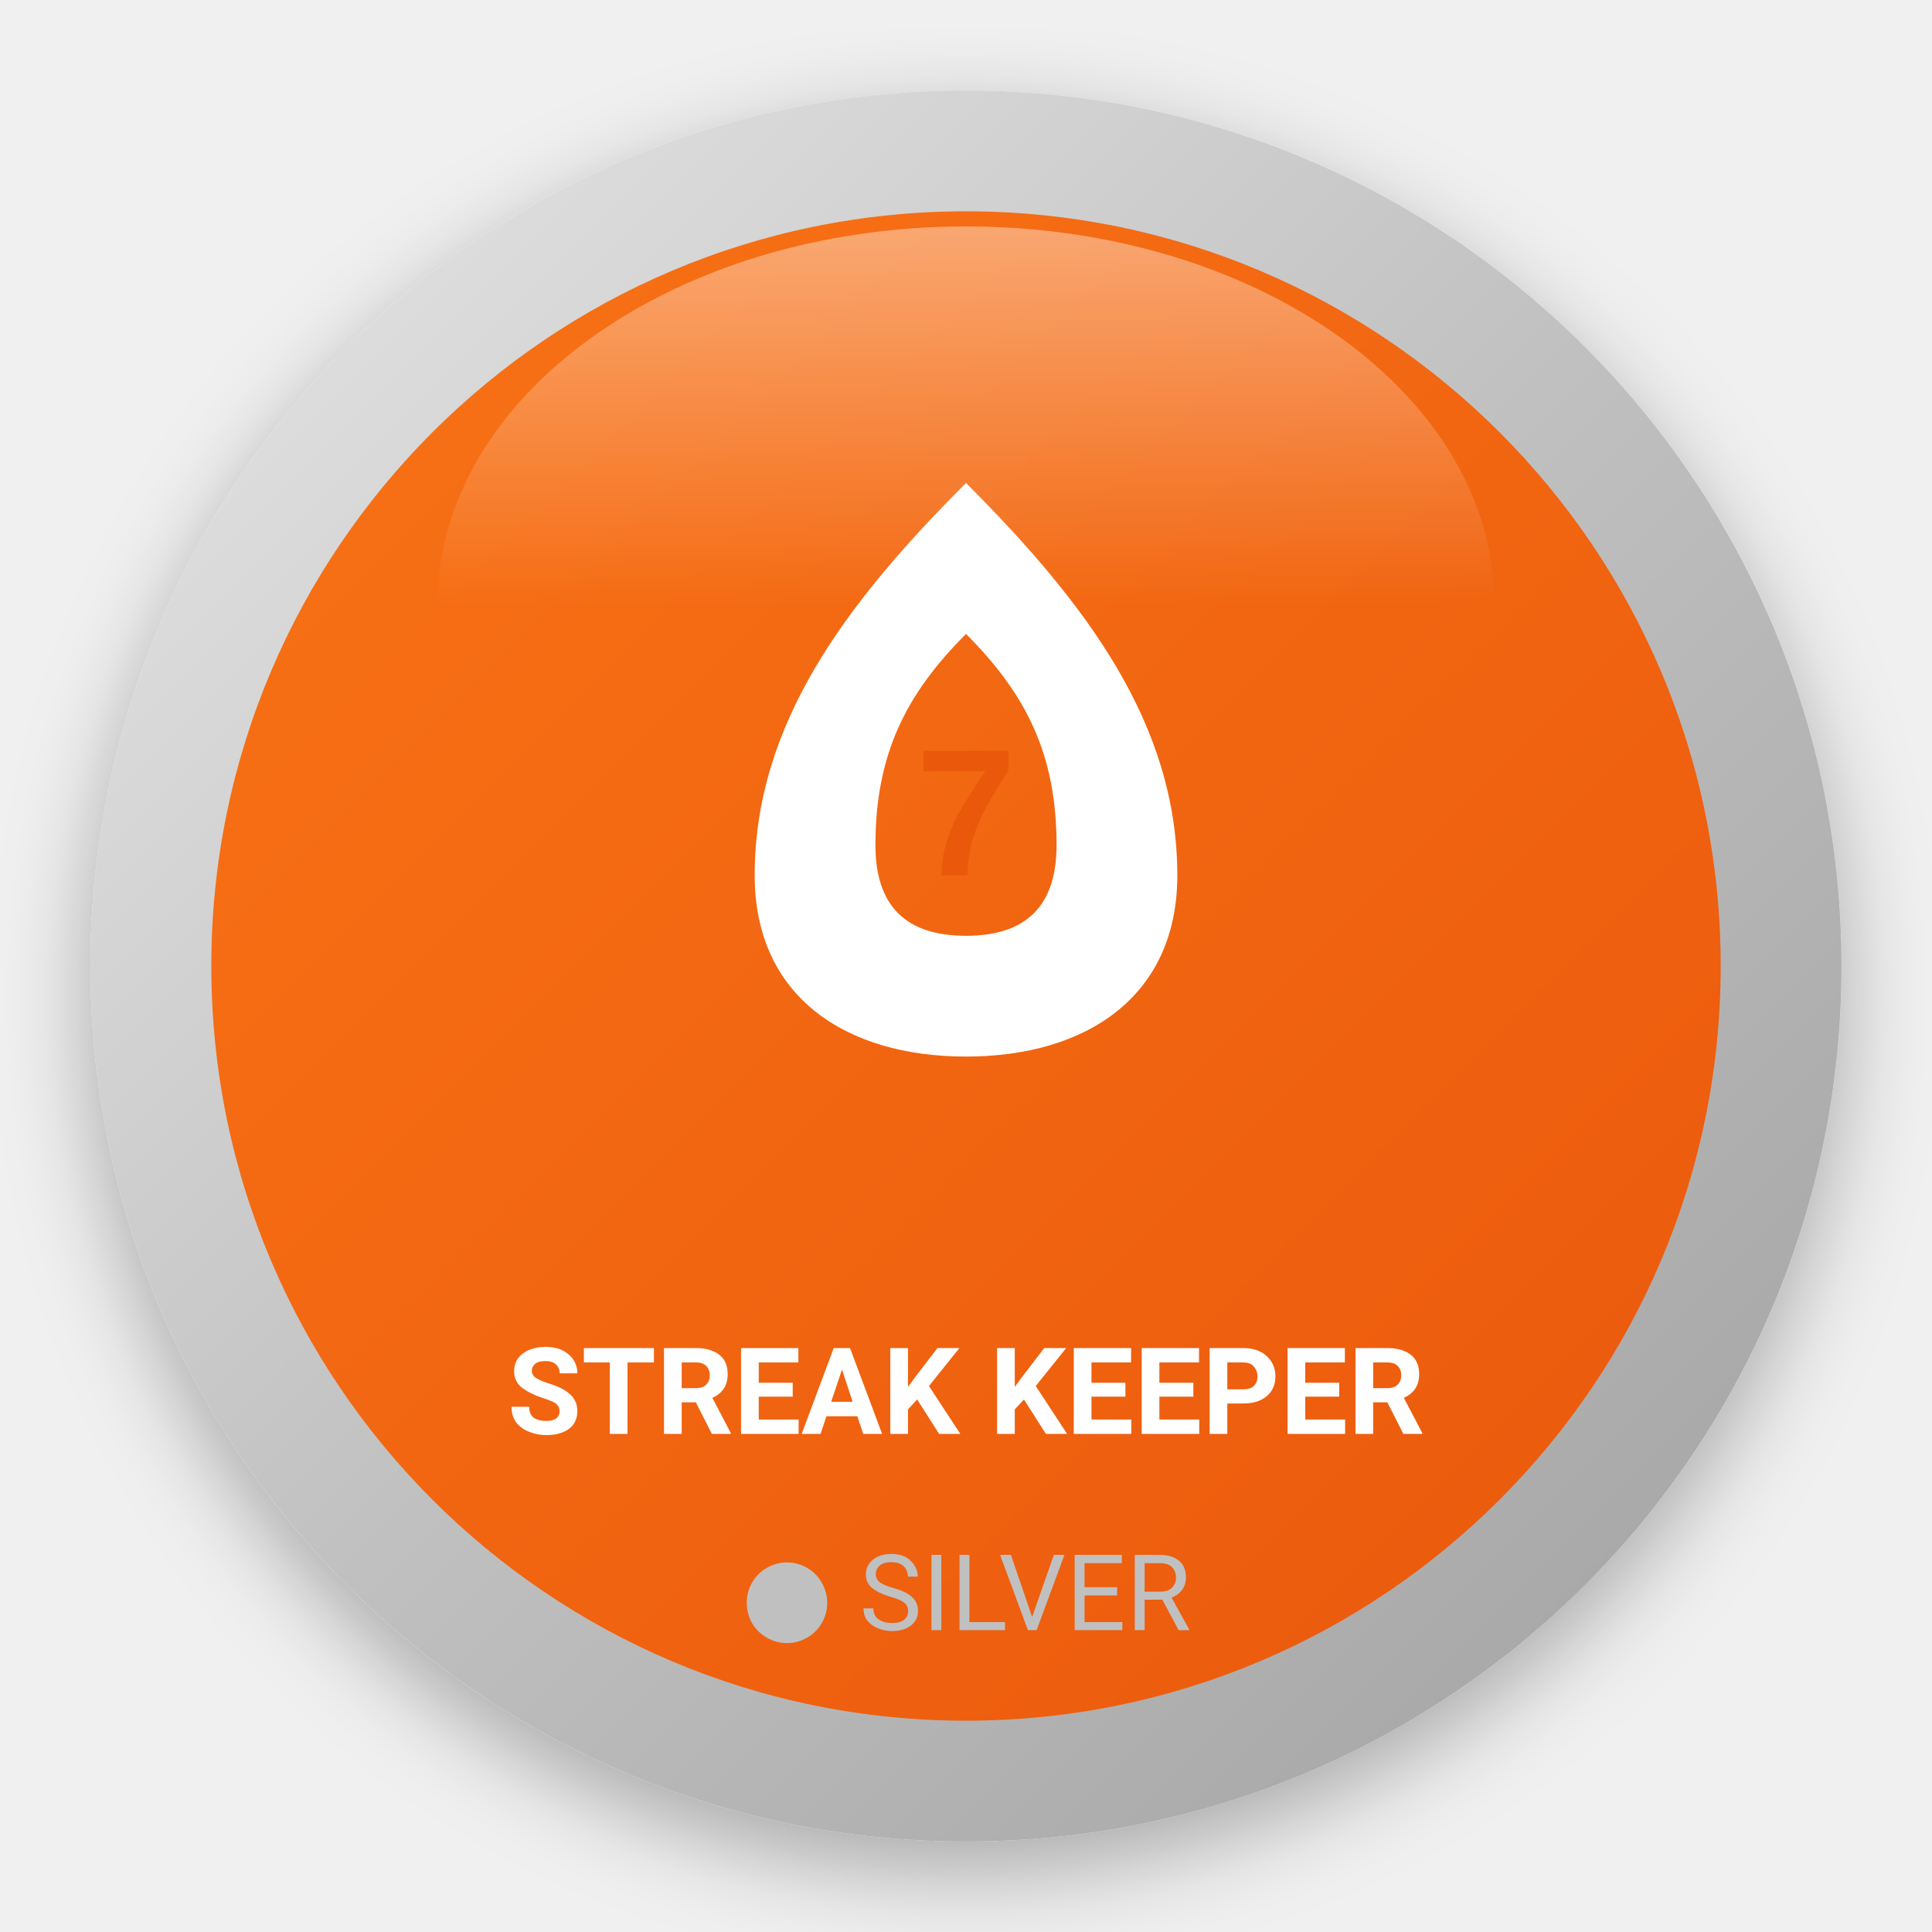
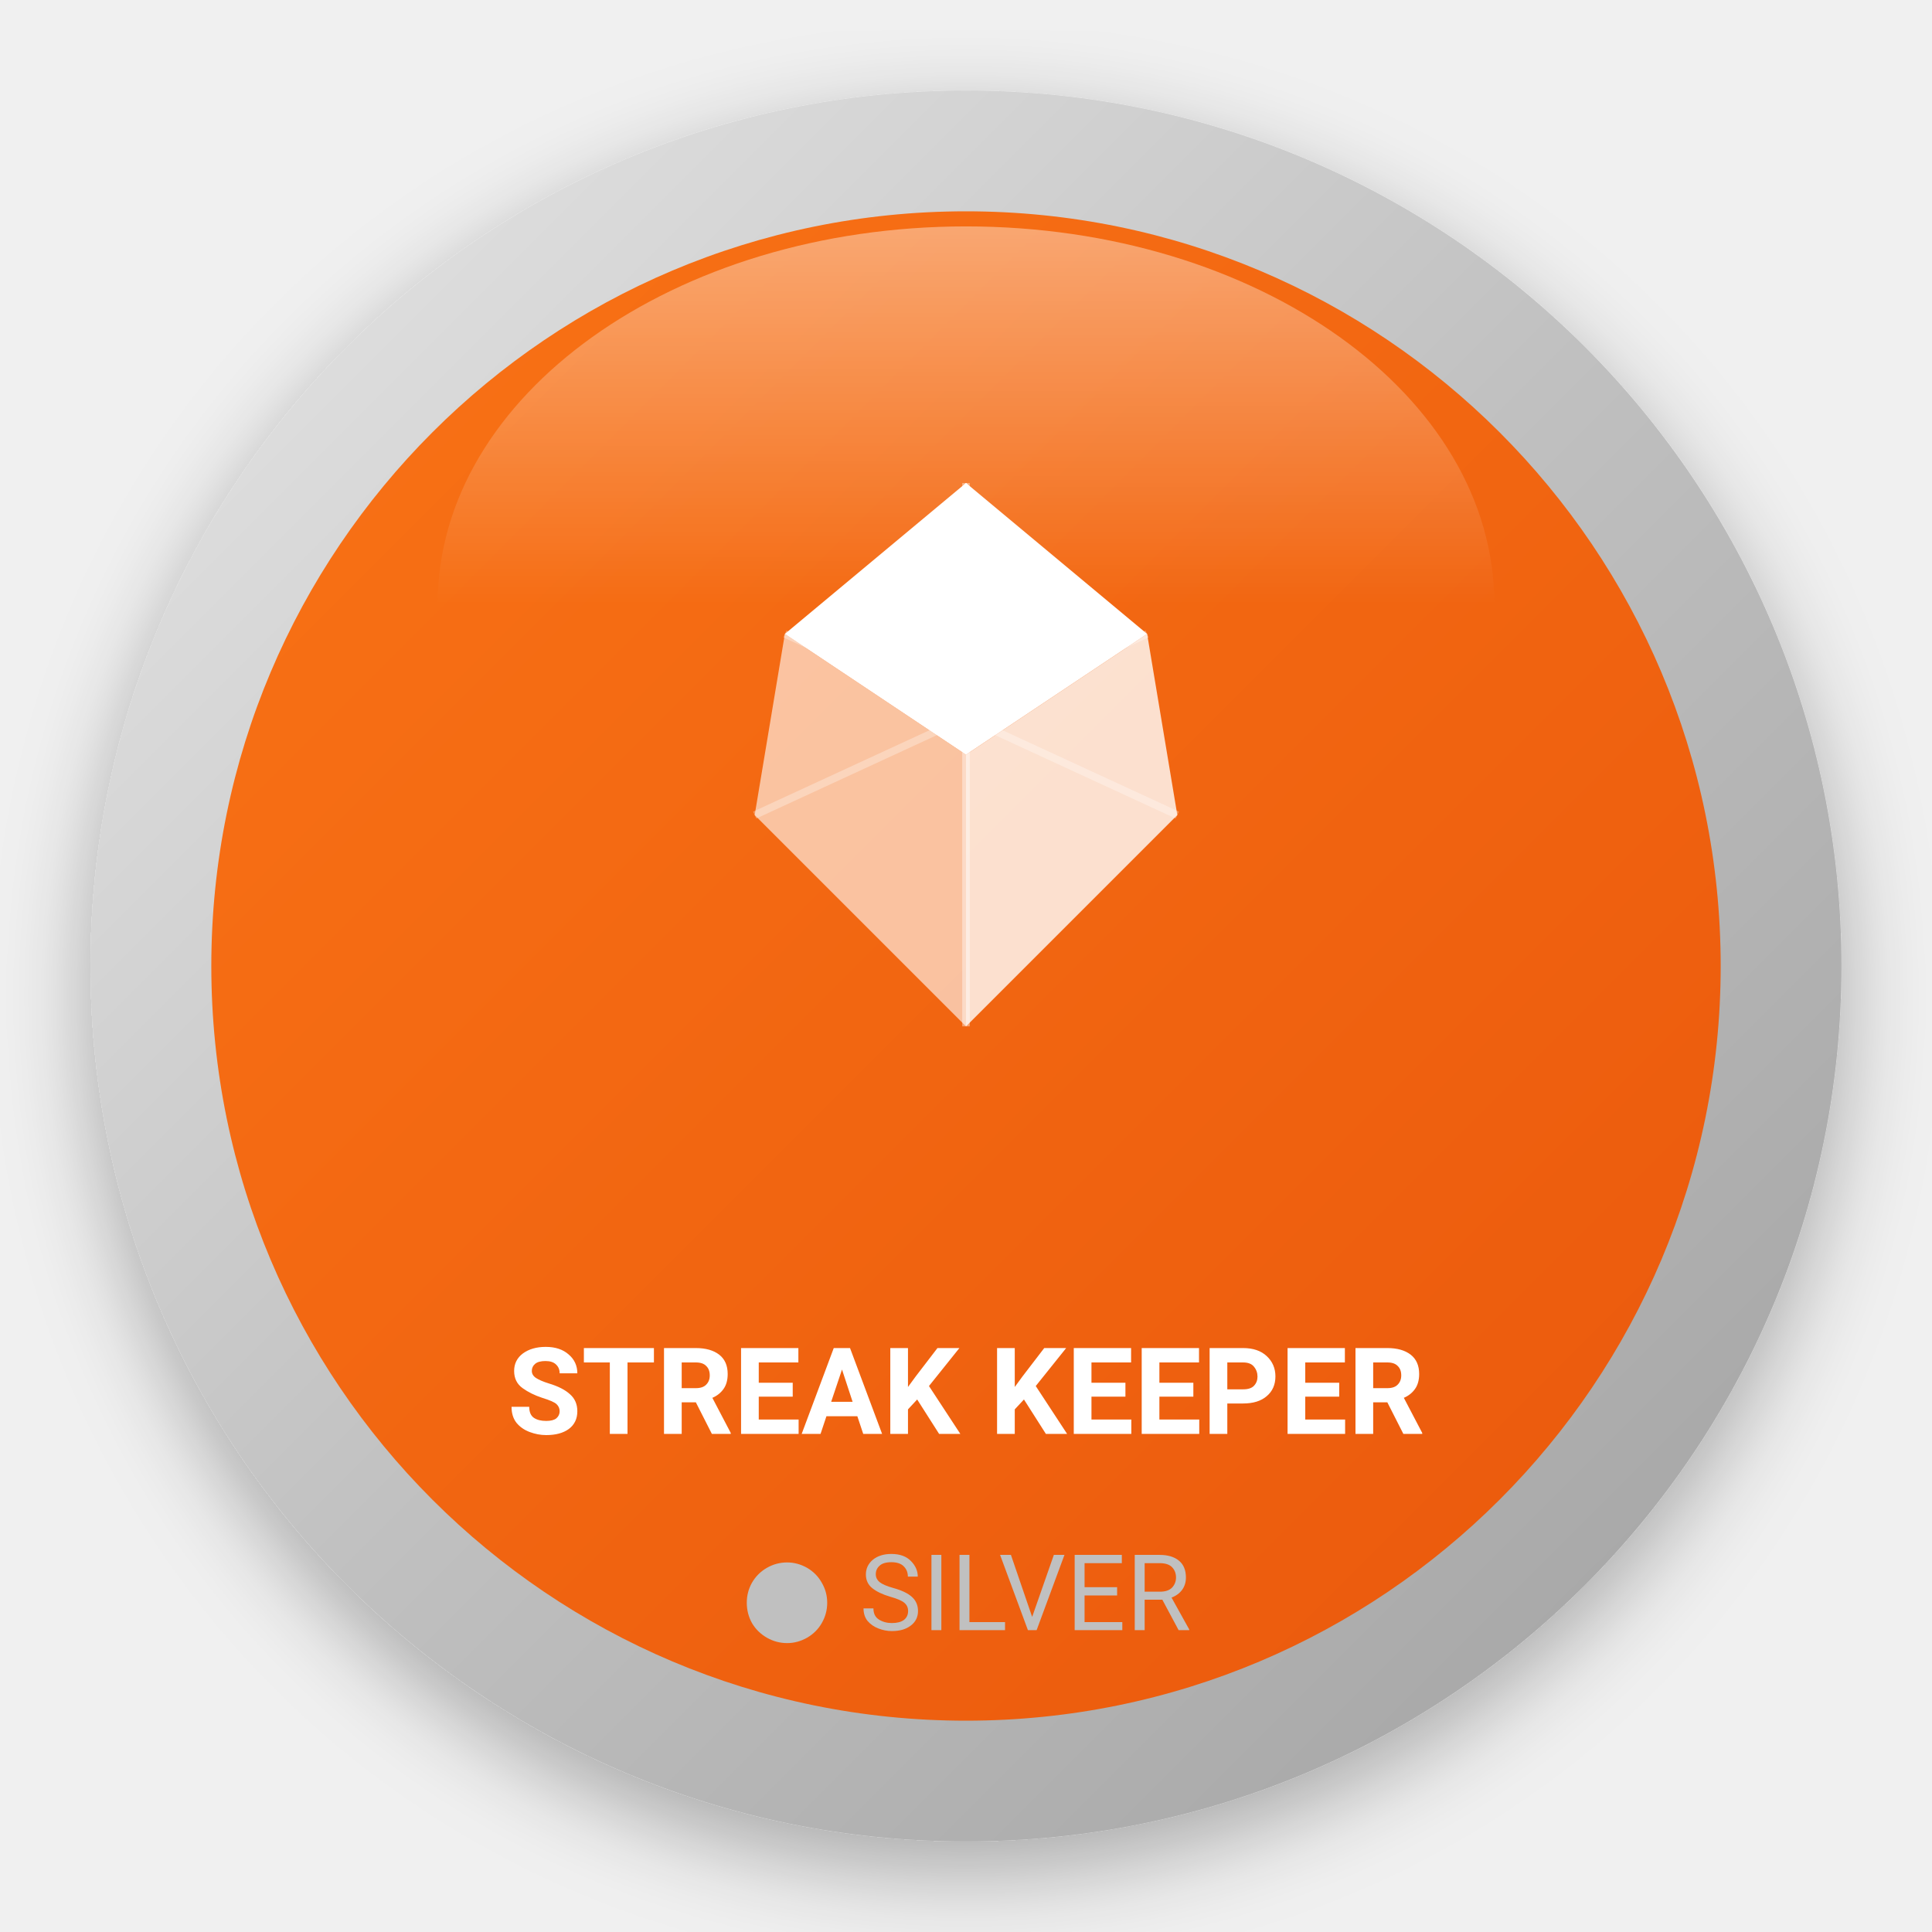
<svg xmlns="http://www.w3.org/2000/svg" width="128" height="128" viewBox="0 0 128 128">
  <defs>
    <linearGradient id="bg" x1="0%" y1="0%" x2="100%" y2="100%">
      <stop offset="0%" stop-color="#F97316" />
      <stop offset="100%" stop-color="#EA580C" />
    </linearGradient>
    <linearGradient id="silver" x1="0%" y1="0%" x2="100%" y2="100%">
      <stop offset="0%" stop-color="#E8E8E8" />
      <stop offset="50%" stop-color="#C0C0C0" />
      <stop offset="100%" stop-color="#A0A0A0" />
    </linearGradient>
    <linearGradient id="shine" x1="0%" y1="0%" x2="0%" y2="100%">
      <stop offset="0%" stop-color="white" stop-opacity="0.4" />
      <stop offset="50%" stop-color="white" stop-opacity="0" />
    </linearGradient>
    <filter id="shadow" x="-20%" y="-20%" width="140%" height="140%">
      <feDropShadow dx="0" dy="2" stdDeviation="3" flood-opacity="0.3" />
    </filter>
  </defs>
  <circle cx="64" cy="64" r="58" fill="url(#silver)" filter="url(#shadow)" />
  <circle cx="64" cy="64" r="50" fill="url(#bg)" />
  <ellipse cx="64" cy="40" rx="35" ry="25" fill="url(#shine)" />
-   <g transform="translate(64, 52)" fill="white">
-     <path d="M0,-20 C-8,-12 -14,-4 -14,6 C-14,14 -8,18 0,18 C8,18 14,14 14,6 C14,-4 8,-12 0,-20 M0,-10 C4,-6 6,-2 6,4 C6,8 4,10 0,10 C-4,10 -6,8 -6,4 C-6,-2 -4,-6 0,-10" fill="white" />
-     <text x="0" y="6" text-anchor="middle" font-family="Arial" font-size="12" font-weight="bold" fill="#EA580C">7</text>
+   <g transform="translate(64, 50)">
+     <polygon points="0,-18 12,-8 0,0 -12,-8" fill="white" />
+     <polygon points="-12,-8 0,0 0,18 -14,4" fill="white" opacity="0.6" />
+     <polygon points="12,-8 14,4 0,18 0,0" fill="white" opacity="0.8" />
+     <line x1="0" y1="-18" x2="0" y2="18" stroke="white" stroke-width="0.5" opacity="0.4" />
+     <line x1="-12" y1="-8" x2="14" y2="4" stroke="white" stroke-width="0.5" opacity="0.3" />
+     <line x1="12" y1="-8" x2="-14" y2="4" stroke="white" stroke-width="0.5" opacity="0.3" />
+     <polygon points="0,-18 4,-14 0,-10 -4,-14" fill="white" opacity="0.9" />
  </g>
  <text x="64" y="95" text-anchor="middle" font-family="'Segoe UI',Roboto,sans-serif" font-size="8" font-weight="600" fill="white">STREAK KEEPER</text>
  <text x="64" y="108" text-anchor="middle" font-family="'Segoe UI',Roboto,sans-serif" font-size="7" fill="#C0C0C0">● SILVER</text>
</svg>
